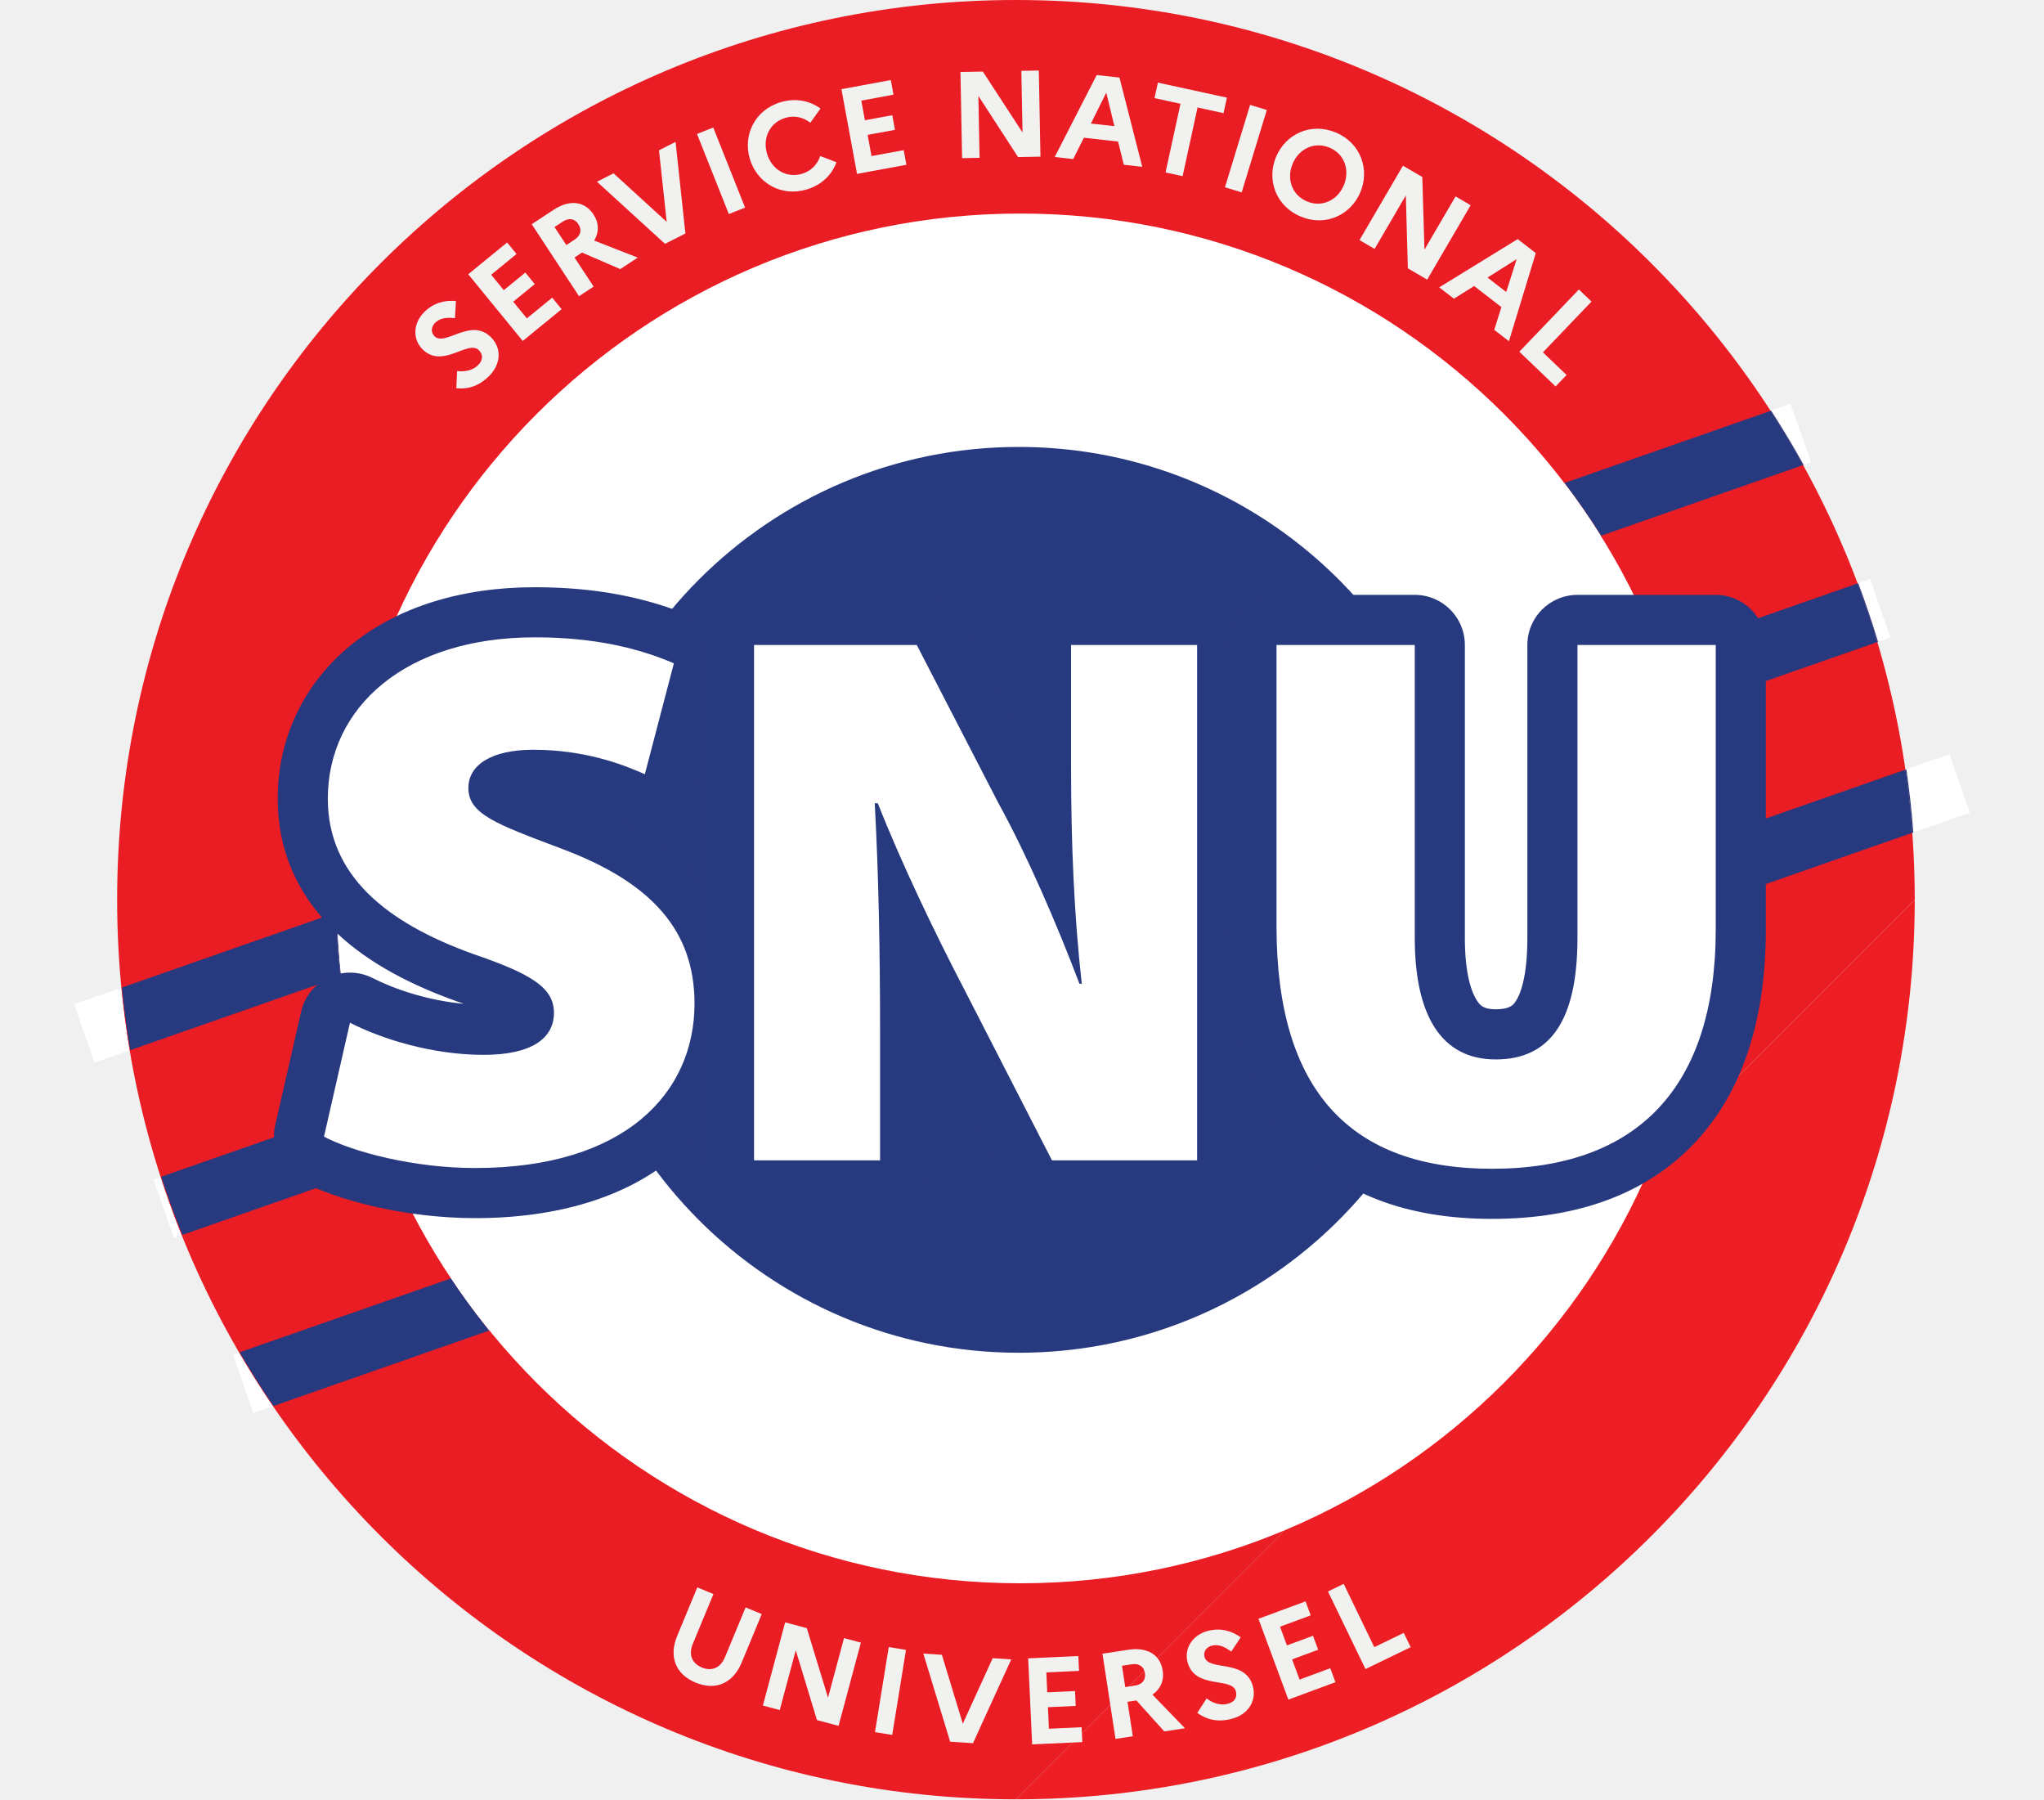
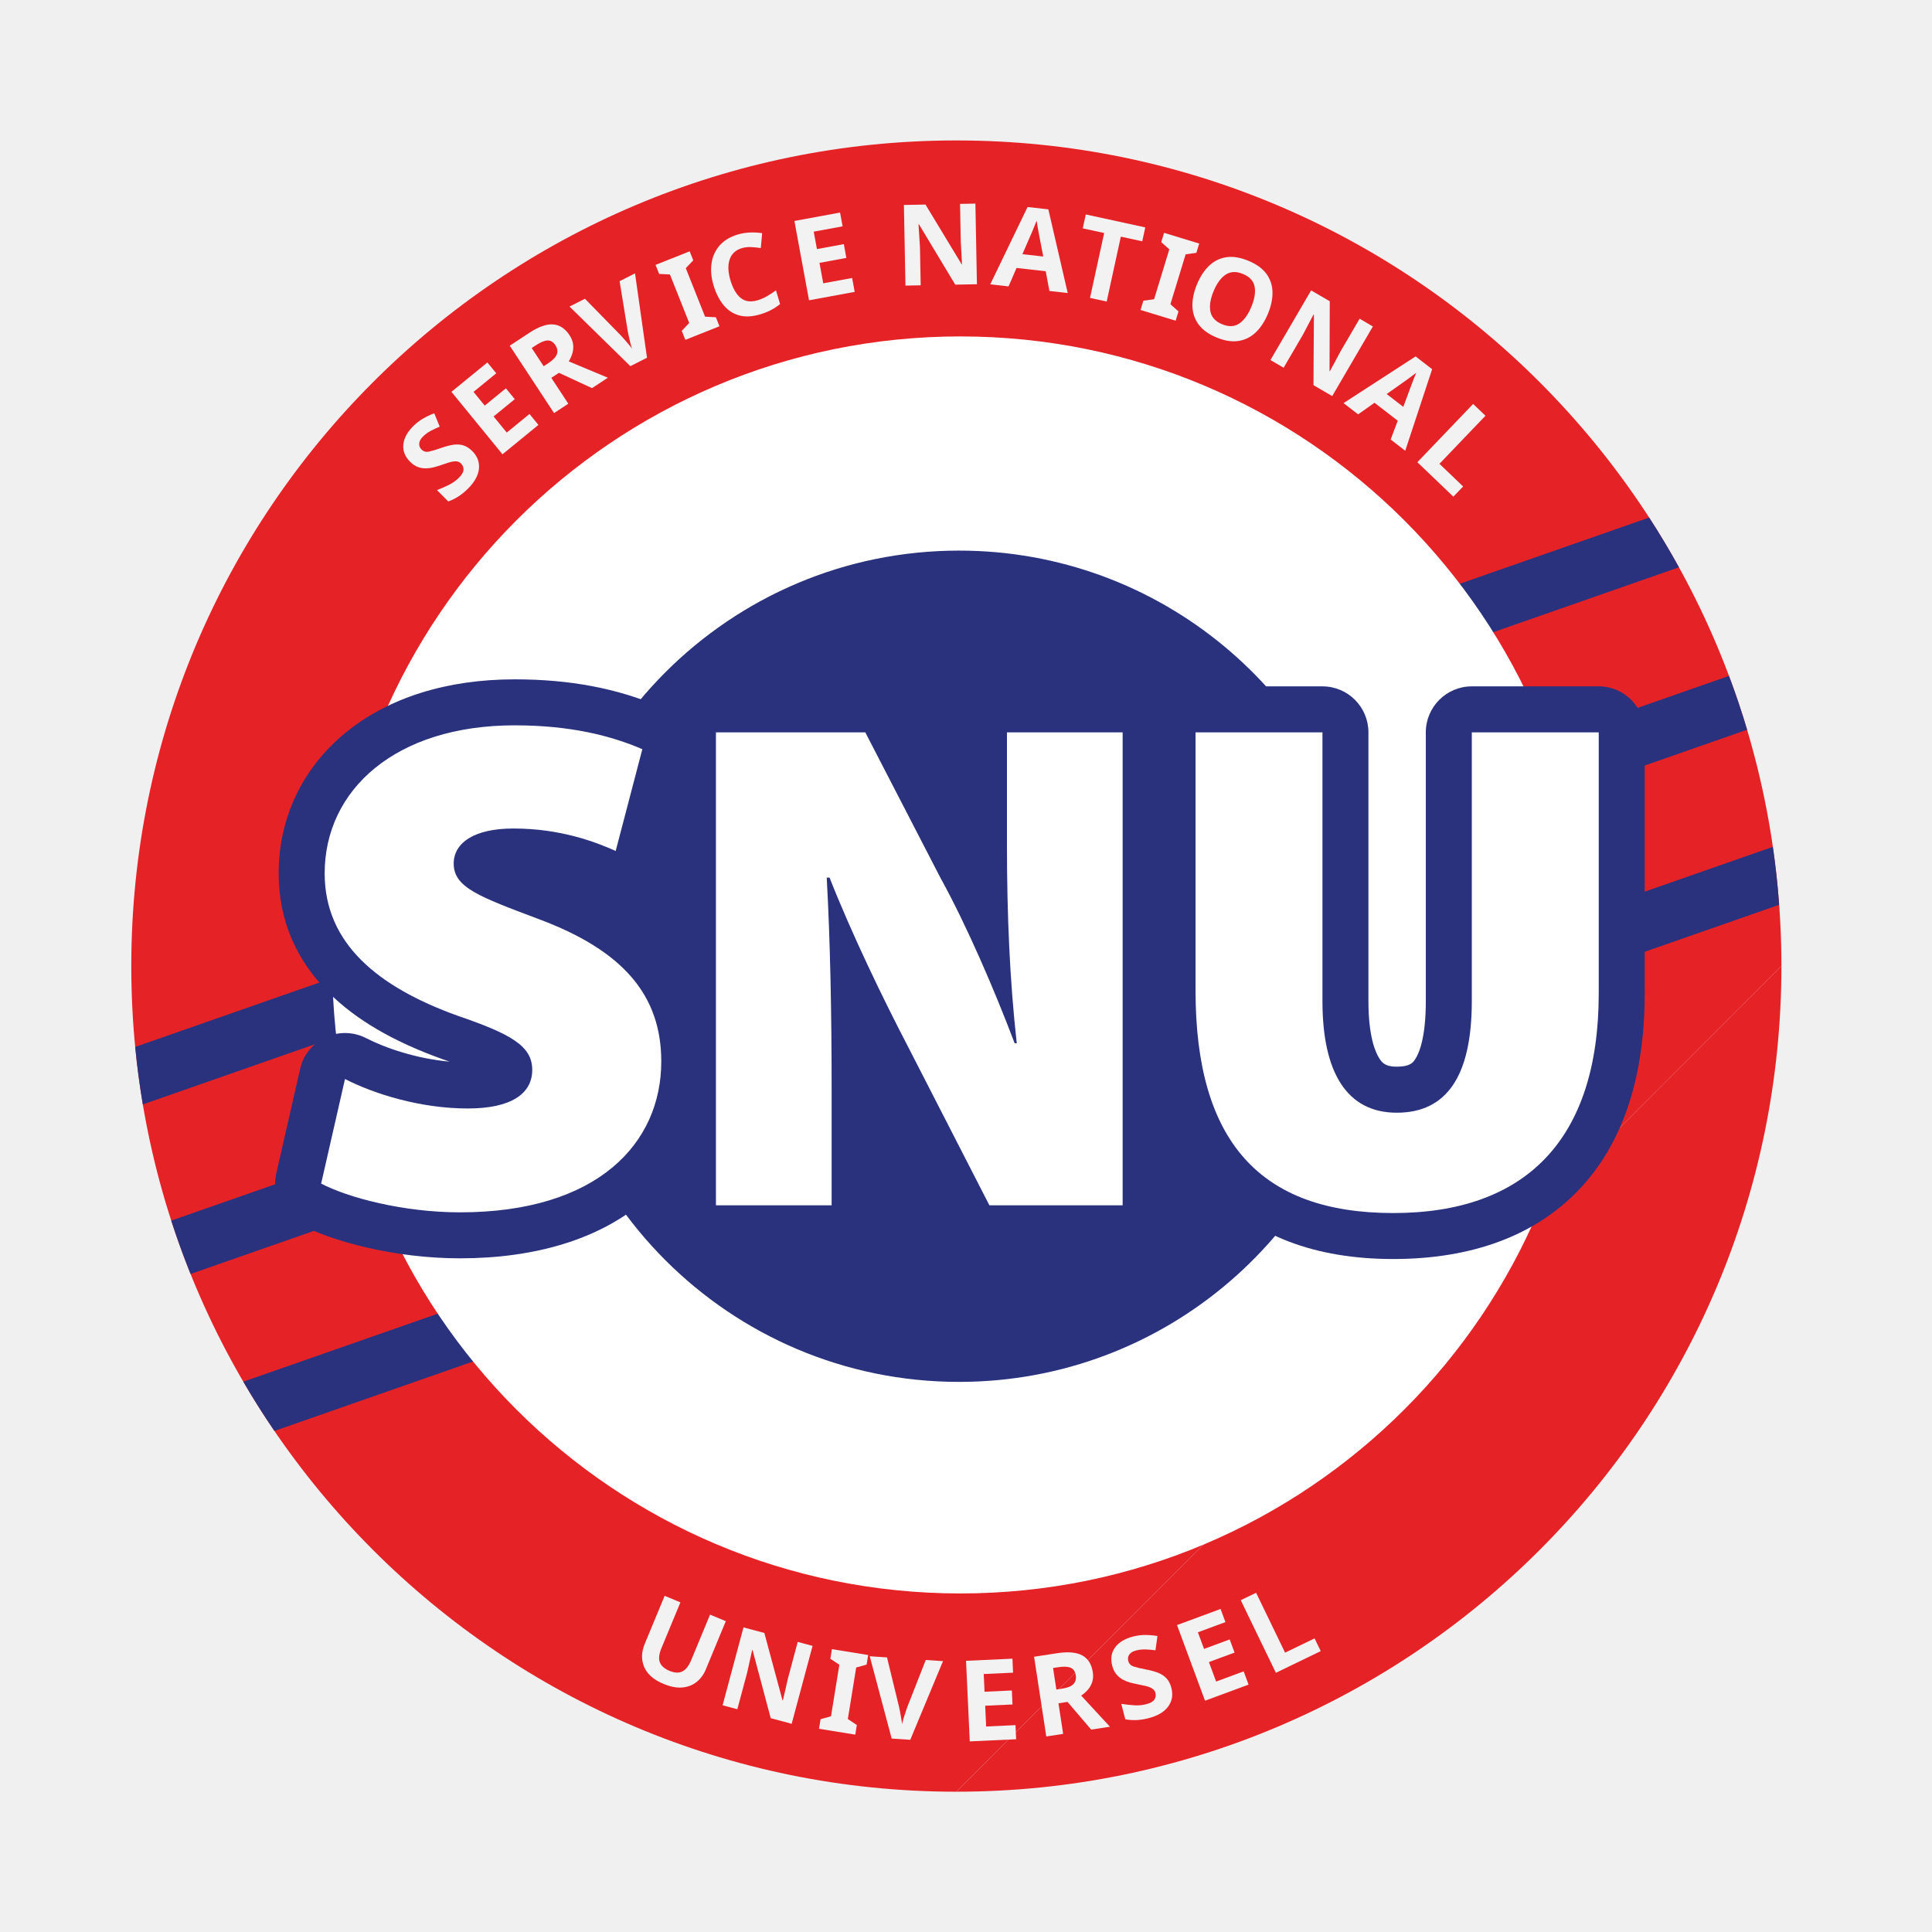
- <svg xmlns="http://www.w3.org/2000/svg" version="1.1" id="svg2" width="3884.667" height="3418.76" viewBox="0 0 3884.667 3418.76">
-   <defs id="defs6">
-     <clipPath clipPathUnits="userSpaceOnUse" id="clipPath24">
-       <path d="M 0,977.5 H 29135 V 24412.3 H 0 Z" id="path22" />
-     </clipPath>
-     <clipPath clipPathUnits="userSpaceOnUse" id="clipPath50">
-       <path d="M 0,6256.6 25354.8,977.5 29135,19133.3 3780.16,24412.3 0,6256.6" id="path48" />
-     </clipPath>
+ <svg xmlns="http://www.w3.org/2000/svg" id="Calque_1" viewBox="0 0 3000 3000">
+   <defs>
+     <style>
+             .cls-1 {
+                 fill: #fff;
+             }
+ 
+             .cls-2 {
+                 fill: #e52327;
+             }
+ 
+             .cls-3 {
+                 fill: #2a327e;
+             }
+ 
+             .cls-4 {
+                 font-size: 175.4px;
+             }
+ 
+             .cls-4,
+             .cls-5,
+             .cls-6,
+             .cls-7,
+             .cls-8,
+             .cls-9,
+             .cls-10,
+             .cls-11,
+             .cls-12,
+             .cls-13,
+             .cls-14,
+             .cls-15,
+             .cls-16,
+             .cls-17,
+             .cls-18,
+             .cls-19 {
+                 fill: #f2f2f2;
+                 font-family: Marianne-Bold, Marianne;
+                 font-weight: 700;
+             }
+ 
+             .cls-5 {
+                 font-size: 175.4px;
+             }
+ 
+             .cls-6 {
+                 font-size: 175.4px;
+             }
+ 
+             .cls-7 {
+                 font-size: 175.4px;
+             }
+ 
+             .cls-8 {
+                 font-size: 175.4px;
+             }
+ 
+             .cls-9 {
+                 font-size: 175.4px;
+             }
+ 
+             .cls-10 {
+                 font-size: 175.4px;
+             }
+ 
+             .cls-11 {
+                 font-size: 175.4px;
+             }
+ 
+             .cls-12 {
+                 font-size: 175.4px;
+             }
+ 
+             .cls-13 {
+                 font-size: 175.4px;
+             }
+ 
+             .cls-14 {
+                 font-size: 175.4px;
+             }
+ 
+             .cls-15 {
+                 font-size: 175.4px;
+             }
+ 
+             .cls-16 {
+                 font-size: 175.4px;
+             }
+ 
+             .cls-17 {
+                 font-size: 175.4px;
+             }
+ 
+             .cls-18 {
+                 font-size: 175.4px;
+             }
+ 
+             .cls-19 {
+                 font-size: 175.4px;
+             }
+         </style>
  </defs>
-   <g id="g8" transform="matrix(1.333333,0,0,-1.333333,0,3418.76)">
-     <g id="g10" transform="scale(0.1)">
-       <path d="M 14481.1,0 C 7405.6,0 1669.67,5739.6 1669.67,12820.3 c 0,7080.7 5735.93,12820.4 12811.43,12820.4 7075.6,0 12811.5,-5739.7 12811.5,-12820.4 L 14481.1,0" style="fill:#ea1c24;fill-opacity:1;fill-rule:nonzero;stroke:none" id="path12" />
-       <path d="M 27292.6,12820.3 C 27292.6,5739.6 21556.7,0 14481.1,0 l 12811.5,12820.3" style="fill:#ed1f24;fill-opacity:1;fill-rule:nonzero;stroke:none" id="path14" />
-       <path d="m 24295.8,12838 c 0,-5390.1 -4366.5,-9759.5 -9752.6,-9759.5 -5386.47,0 -9752.56,4369.4 -9752.56,9759.5 0,5390.1 4366.09,9759.6 9752.56,9759.6 5386.1,0 9752.6,-4369.5 9752.6,-9759.6" style="fill:#ffffff;fill-opacity:1;fill-rule:nonzero;stroke:none" id="path16" />
-       <g id="g18">
-         <g id="g20" clip-path="url(#clipPath24)">
-           <path d="m 25708.5,19016 c -145.3,263 -299.5,520.3 -462.7,772.4 l 277.2,96.9 291,-832.4 -105.5,-36.9" style="fill:#ffffff;fill-opacity:1;fill-rule:nonzero;stroke:none" id="path26" />
-           <path d="m 26769.4,16494.6 c -84.6,281.8 -179,560.9 -282.4,835.4 l 168.3,58.8 291,-832.4 -176.9,-61.8" style="fill:#ffffff;fill-opacity:1;fill-rule:nonzero;stroke:none" id="path28" />
-           <path d="m 27272.1,13777.9 c -22.4,302.1 -55.6,602.1 -99.2,899.5 l 614.6,214.9 291.1,-832.4 -806.5,-282" style="fill:#ffffff;fill-opacity:1;fill-rule:nonzero;stroke:none" id="path30" />
-           <path d="m 1347.35,10497.5 -291.05,832.4 h 0.01 l 673.94,235.7 c 29.18,-300.5 68.82,-598.8 118.37,-892.8 l -501.27,-175.3" style="fill:#ffffff;fill-opacity:1;fill-rule:nonzero;stroke:none" id="path32" />
-           <path d="m 1848.62,10672.8 c -49.55,294 -89.19,592.3 -118.37,892.8 l 7.71,2.7 c 29.11,-299.9 68.79,-597.8 118.66,-892.7 l -8,-2.8" style="fill:#e91c24;fill-opacity:1;fill-rule:nonzero;stroke:none" id="path34" />
-           <path d="m 2479.65,8001 -291.06,832.4 101.17,35.4 c 90.73,-280.5 191.13,-557.5 300.28,-829.2 L 2479.65,8001" style="fill:#ffffff;fill-opacity:1;fill-rule:nonzero;stroke:none" id="path36" />
-           <path d="m 2590.04,8039.6 c -109.15,271.7 -209.55,548.7 -300.28,829.2 l 8.99,3.1 c 90.77,-280.4 190.82,-556.5 300.32,-829.1 l -9.03,-3.2" style="fill:#e91c24;fill-opacity:1;fill-rule:nonzero;stroke:none" id="path38" />
-           <path d="m 3611.97,5504.5 h -0.02 l -291.06,832.4 87.45,30.6 c 152.27,-261.1 313.47,-516.3 483.23,-765.2 l -279.6,-97.8" style="fill:#ffffff;fill-opacity:1;fill-rule:nonzero;stroke:none" id="path40" />
-           <path d="m 3891.57,5602.3 c -169.76,248.9 -330.96,504.1 -483.23,765.2 l 7.59,2.6 c 151.77,-261 312.19,-515.9 481.86,-765.6 l -6.22,-2.2" style="fill:#e91c24;fill-opacity:1;fill-rule:nonzero;stroke:none" id="path42" />
-         </g>
-       </g>
-       <g id="g44">
-         <g id="g46" clip-path="url(#clipPath50)">
-           <path d="m 25701.4,19013.5 c -145.6,263.5 -299.7,520.6 -462.8,772.4 l 7.2,2.5 c 163.2,-252.1 317.4,-509.4 462.7,-772.4 l -7.1,-2.5" style="fill:#283a7f;fill-opacity:1;fill-rule:nonzero;stroke:none" id="path52" />
-           <path d="m 22820.5,18006.2 c -162,258.5 -336,509.4 -521.5,751.8 l 2939.6,1027.9 c 163.1,-251.8 317.2,-508.9 462.8,-772.4 l -2880.9,-1007.3" style="fill:#283a7f;fill-opacity:1;fill-rule:nonzero;stroke:none" id="path54" />
-           <path d="m 26759.8,16491.2 c -84.4,282.8 -178.2,561.6 -281.1,835.9 l 8.3,2.9 c 103.4,-274.5 197.8,-553.6 282.4,-835.4 l -9.6,-3.4" style="fill:#283a7f;fill-opacity:1;fill-rule:nonzero;stroke:none" id="path56" />
-           <path d="m 23936.8,15504.1 c -81.2,283.2 -175.1,562.4 -281,835.9 l 2822.9,987.1 c 102.9,-274.3 196.7,-553.1 281.1,-835.9 l -2823,-987.1" style="fill:#283a7f;fill-opacity:1;fill-rule:nonzero;stroke:none" id="path58" />
-           <path d="m 27257.8,13772.9 c -22.2,303.3 -55,602.8 -97.9,899.9 l 13,4.6 c 43.6,-297.4 76.8,-597.4 99.2,-899.5 l -14.3,-5" style="fill:#283a7f;fill-opacity:1;fill-rule:nonzero;stroke:none" id="path60" />
-           <path d="m 24311.6,12742.7 c 2.8,309.6 -9.1,617.2 -35.3,921.8 l 2883.6,1008.3 c 42.9,-297.1 75.7,-596.6 97.9,-899.9 l -2946.2,-1030.2" style="fill:#283a7f;fill-opacity:1;fill-rule:nonzero;stroke:none" id="path62" />
-           <path d="m 1856.62,10675.6 c -49.87,294.9 -89.55,592.8 -118.66,892.7 l 3054.72,1068.1 c 6.24,-307.7 26.77,-612.7 60.84,-912.8 l -2996.9,-1048" style="fill:#283a7f;fill-opacity:1;fill-rule:nonzero;stroke:none" id="path64" />
-           <path d="m 4853.52,11723.6 c -34.07,300.1 -54.6,605.1 -60.84,912.8 l 11.15,3.9 c 5.29,-307.1 25.09,-611.9 58.93,-913.5 l -9.24,-3.2" style="fill:#283a7f;fill-opacity:1;fill-rule:nonzero;stroke:none" id="path66" />
-           <path d="m 2599.07,8042.8 c -109.5,272.6 -209.55,548.7 -300.32,829.1 l 2941.37,1028.6 c 88.77,-281.9 189.95,-558.1 302.96,-828.3 L 2599.07,8042.8" style="fill:#283a7f;fill-opacity:1;fill-rule:nonzero;stroke:none" id="path68" />
-           <path d="m 5543.08,9072.2 c -113.01,270.2 -214.19,546.4 -302.96,828.3 l 7.35,2.5 c 88.14,-281 189.01,-557.9 301.67,-828.6 l -6.06,-2.2" style="fill:#283a7f;fill-opacity:1;fill-rule:nonzero;stroke:none" id="path70" />
-           <path d="m 3897.79,5604.5 c -169.67,249.7 -330.09,504.6 -481.86,765.6 l 3011.99,1053.3 c 73.39,-110 149.05,-218.5 226.71,-325.2 102.65,-142.1 209.26,-281.6 319.46,-418 L 3897.79,5604.5" style="fill:#283a7f;fill-opacity:1;fill-rule:nonzero;stroke:none" id="path72" />
-           <path d="m 6654.63,7098.2 c -77.66,106.7 -153.32,215.2 -226.71,325.2 l 1.31,0.4 c 72.92,-110 148.1,-218.6 225.4,-325.6" style="fill:#283a7f;fill-opacity:1;fill-rule:nonzero;stroke:none" id="path74" />
-           <path d="m 22818.1,18005.3 c -162,259.3 -335.5,510 -520.4,752.2 l 1.3,0.5 c 185.5,-242.4 359.5,-493.3 521.5,-751.8 l -2.4,-0.9" style="fill:#e91c24;fill-opacity:1;fill-rule:nonzero;stroke:none" id="path76" />
-           <path d="m 4862.76,11726.8 c -33.84,301.6 -53.64,606.4 -58.93,913.5 l 17493.87,6117.2 c 184.9,-242.2 358.4,-492.9 520.4,-752.2 L 4862.76,11726.8" style="fill:#ffffff;fill-opacity:1;fill-rule:nonzero;stroke:none" id="path78" />
-           <path d="m 23928.3,15501.1 c -80.5,284.4 -173.5,563.5 -278.4,836.8 l 5.9,2.1 c 105.9,-273.5 199.8,-552.7 281,-835.9 l -8.5,-3" style="fill:#e91c24;fill-opacity:1;fill-rule:nonzero;stroke:none" id="path80" />
-           <path d="M 5549.14,9074.4 C 5436.48,9345.1 5335.61,9622 5247.47,9903 l 18402.43,6434.9 c 104.9,-273.3 197.9,-552.4 278.4,-836.8 L 5549.14,9074.4" style="fill:#ffffff;fill-opacity:1;fill-rule:nonzero;stroke:none" id="path82" />
-           <path d="m 6974.09,6680.2 c -110.2,136.4 -216.81,275.9 -319.46,418 103.38,-142 210.6,-281.3 321.3,-417.4 l -1.84,-0.6 M 24295.2,12737 c 0.4,33.8 0.6,67.1 0.6,101 0,276.7 -11.5,550.5 -34.1,821.4 l 14.6,5.1 c 26.2,-304.6 38.1,-612.2 35.3,-921.8 l -16.4,-5.7" style="fill:#e91c24;fill-opacity:1;fill-rule:nonzero;stroke:none" id="path84" />
-           <path d="m 6975.93,6680.8 c -110.7,136.1 -217.92,275.4 -321.3,417.4 -77.3,107 -152.48,215.6 -225.4,325.6 l 17832.47,6235.6 c 22.6,-270.9 34.1,-544.7 34.1,-821.4 0,-33.9 -0.2,-67.2 -0.6,-101 L 6975.93,6680.8" style="fill:#ffffff;fill-opacity:1;fill-rule:nonzero;stroke:none" id="path86" />
-         </g>
-       </g>
-       <path d="m 20615.5,12817.7 c 0,-349.1 270.9,-784.2 276,-1025.6 -491.1,-3077 -3155.6,-5428.5 -6368.8,-5428.5 -3562,0 -6449.69,2889.5 -6449.69,6454.1 0,3564.5 2887.69,6454.1 6449.69,6454.1 3123.9,0 5728.9,-2222.3 6322.7,-5173.2 14.8,-72.7 -67.2,-281.6 -55,-355.3 -29.5,-355.1 -174.9,-564.3 -174.9,-925.6" style="fill:#283a7f;fill-opacity:1;fill-rule:nonzero;stroke:none" id="path88" />
-       <path d="m 6774.24,8639.1 c -959.53,0 -1876.21,253.2 -2322.4,488.3 -143.17,75.2 -217.72,237.3 -181.89,395.2 l 370.48,1623.4 c 24.39,107.4 97.09,197.4 197.07,244.3 48.01,22.1 99.29,33.2 150.95,33.2 55.71,0 111.85,-12.9 162.74,-39.1 394.91,-202.2 1059.89,-418.1 1742.6,-418.1 151.29,0 645.06,17.3 645.06,241.7 0,132.5 -273.08,282.3 -912.98,501.5 -1534.82,552.1 -2310.19,1409.4 -2310.19,2549.7 0,753.6 324.02,1433 912.64,1912.7 596.76,486.4 1425.25,743.6 2395.41,743.6 806.34,0 1500.87,-130.6 2123.09,-399.6 161.97,-70.2 248.7,-248 204.04,-418.5 l -414.01,-1579.9 c -26.58,-101.8 -96.32,-186.3 -191.22,-231.7 -48.69,-23.3 -101.43,-35.1 -154.22,-35.1 -49.81,0 -99.67,10.7 -146.13,31.4 -475.7,213.6 -948.05,317.4 -1443.66,317.4 -355.77,0 -568.37,-95.3 -568.37,-187.5 0,-117.8 483.49,-299.7 1043.29,-510.8 l 43.19,-16.2 c 1457.34,-542.1 2136.67,-1351.4 2136.67,-2546 0,-761.3 -314.74,-1443.3 -886.72,-1919.7 C 8757.4,8908.9 7859.9,8639.1 6774.24,8639.1" style="fill:#ffffff;fill-opacity:1;fill-rule:nonzero;stroke:none" id="path90" />
-       <path d="m 7623.58,17272.6 c -1053.22,0 -1959.63,-284.9 -2620.91,-824.1 -673.5,-548.7 -1044.36,-1326.3 -1044.36,-2189.1 0,-714.5 262.37,-1337.8 779.02,-1853 419.22,-418.1 995.67,-755.4 1762.52,-1031 3.31,-1.2 6.62,-2.7 10.32,-3.7 35.79,-12.2 69.78,-24 101.83,-35.5 -515.88,46.5 -994.89,210.8 -1297.87,366.1 -102.21,52.1 -214.02,78.3 -325.87,78.3 -102.94,0 -205.93,-22.2 -301.86,-66.8 -199.65,-93.4 -345.4,-273.5 -394.14,-488.7 L 3921.79,9601.8 c -71.63,-315.2 77.09,-639.6 363.46,-790.5 500.05,-263.5 1463.58,-529.2 2488.8,-529.2 1170.58,0 2147.06,298.2 2824.21,862.8 654.74,545.8 1015.24,1324.8 1015.24,2193.9 0,687.2 -212.2,1282.8 -630.69,1771 -328.79,384.2 -783.07,701.6 -1381.33,965.5 138.05,-47.3 239.53,-93 297.47,-118.9 92.97,-41.7 192.99,-62.7 292.62,-62.7 105.56,0 210.75,23.2 308.18,70.1 189.67,90.4 329.52,260.1 382.69,463.1 l 413.66,1579.9 c 89.3,341.4 -83.7,696.7 -407.37,836.6 -668,288.9 -1408.99,429.2 -2265.15,429.2 m 0,-714.1 c 870.91,0 1502.68,-163.5 1981.74,-370.5 l -413.75,-1580.3 c -315.85,141.7 -860.2,348.8 -1589.8,348.8 -598.9,0 -925.5,-217.8 -925.5,-544.7 0,-370.5 391.9,-512.2 1317.44,-861 1317.49,-490 1905.73,-1187.6 1905.73,-2212 0,-1263.9 -980.18,-2342.6 -3125.39,-2342.6 -881.62,0 -1741.87,228.8 -2155.92,446.9 l 370.13,1623.4 c 446.53,-228.5 1165.42,-457.6 1905.72,-457.6 675.31,0 1001.91,229.1 1001.91,599.3 0,359.8 -326.6,555.8 -1154.32,839.2 -1241.43,446.8 -2068.85,1122.2 -2068.85,2212 0,1296.4 1099.73,2299.1 2950.86,2299.1" style="fill:#283a7f;fill-opacity:1;fill-rule:nonzero;stroke:none" id="path92" />
-       <path d="m 14994.5,8748.2 c -134,0 -256.5,74.9 -317.8,194.1 l -1252.1,2440.8 c -135.4,260.1 -328.1,638.4 -537,1074.3 9.6,-480.6 14.1,-993.5 14.1,-1543.4 V 9105.4 c 0,-197.5 -159.8,-357.2 -357.2,-357.2 H 10748 c -197.5,0 -357.3,159.7 -357.3,357.2 v 7344.2 c 0,197 159.8,356.9 357.3,356.9 h 2319.4 c 133.5,0 255.7,-74.6 317.3,-193.1 l 1162.9,-2251.1 c 121,-219.9 248,-469.8 377.9,-741 -10.7,346.9 -15.9,708.2 -15.9,1084.6 v 1743.7 c 0,197 159.8,356.9 357.2,356.9 h 1796.5 c 197.5,0 357.2,-159.9 357.2,-356.9 V 9105.4 c 0,-197.5 -159.7,-357.2 -357.2,-357.2 h -2068.8" style="fill:#ffffff;fill-opacity:1;fill-rule:nonzero;stroke:none" id="path94" />
-       <path d="m 17063.4,17163.7 h -1796.5 c -394.5,0 -714.5,-320 -714.5,-714.1 v -1319.3 l -850.6,1647 c -122.5,237.3 -367.2,386.4 -634.4,386.4 h -2319.3 c -394.5,0 -714.5,-320 -714.5,-714.1 V 9105.4 c 0,-394.5 320,-714.4 714.5,-714.4 h 1796.4 c 394.5,0 714.5,319.9 714.5,714.4 v 1808.6 10 l 1100.1,-2144.8 c 122.1,-238.4 367.5,-388.2 635.4,-388.2 h 2068.9 c 394.5,0 714.1,319.9 714.1,714.4 v 7344.2 c 0,394.1 -319.6,714.1 -714.1,714.1 m 0,-714.1 V 9105.4 h -2068.9 l -1252.1,2440.8 c -403,773.5 -882,1765.1 -1230.3,2647.8 h -43.6 c 54.2,-991.5 76,-2092 76,-3280 V 9105.4 h -1796.4 v 7344.2 h 2319.3 L 14232.5,14194 c 402.6,-730.3 827.4,-1710.8 1153.9,-2571.8 h 32.9 c -108.8,969.9 -152.4,1994.3 -152.4,3083.7 v 1743.7 h 1796.5" style="fill:#283a7f;fill-opacity:1;fill-rule:nonzero;stroke:none" id="path96" />
-       <path d="m 21265.7,8628.4 c -2833.1,0 -3427.6,2072.5 -3427.6,3811 v 4010 c 0,197.4 159.7,357.2 357.2,357.2 h 1970.6 c 197.1,0 356.9,-159.8 356.9,-357.2 v -4173.1 c 0,-1375.4 600,-1375.4 797.1,-1375.4 399.7,0 808.2,163.1 808.2,1375.4 v 4173.1 c 0,197.4 159.8,357.2 357.2,357.2 H 24456 c 197.1,0 357.2,-159.8 357.2,-357.2 v -4053.5 c 0,-2429.4 -1259.9,-3767.5 -3547.5,-3767.5" style="fill:#ffffff;fill-opacity:1;fill-rule:nonzero;stroke:none" id="path98" />
-       <path d="m 24456,17163.7 h -1971 c -394.1,0 -714.1,-320 -714.1,-714.1 v -4173.4 c 0,-571.3 -104.5,-812.3 -166.8,-904.9 -32.5,-48 -76.4,-113.3 -284.2,-113.3 -172.7,0 -224,56.8 -268.6,125.5 -63.9,97.7 -171.3,344.3 -171.3,892.7 v 4173.4 c 0,394.1 -319.5,714.1 -714,714.1 h -1970.7 c -394.5,0 -714.4,-320 -714.4,-714.1 v -4010 c 0,-1342.2 326.2,-2381.7 969.4,-3089.9 650.2,-715.6 1597.6,-1078.3 2815.4,-1078.3 1235.5,0 2206.1,362.3 2884.8,1077.6 676.8,712.9 1019.6,1738.1 1019.6,3046.7 v 4053.9 c 0,394.1 -319.6,714.1 -714.1,714.1 m 0,-714.1 v -4053.9 c 0,-2266.2 -1132.6,-3410.2 -3190.3,-3410.2 -2003.5,0 -3070.4,1100.4 -3070.4,3454.1 v 4010 H 20166 v -4173.4 c 0,-1111.6 381.2,-1732.7 1153.9,-1732.7 784.3,0 1165.1,566.5 1165.1,1732.7 v 4173.4 h 1971" style="fill:#283a7f;fill-opacity:1;fill-rule:nonzero;stroke:none" id="path100" />
-       <path d="m 6515.39,20353.2 c 119.01,-15.3 228.25,14.1 299.2,84.5 69.7,69.2 74.95,148.6 11.92,212.1 -154.48,155.6 -518.17,-274.8 -806.12,15.3 -137.19,138.1 -137.62,365.1 27.93,529.5 130.69,129.7 289.6,171.3 450.78,155.9 l -14.51,-244.3 c -116.53,15.3 -215.81,0.7 -281.78,-64.8 -60.99,-60.5 -61.27,-139.9 -10.61,-190.9 154.49,-155.6 516.95,276 809.84,-19 158.16,-164.3 130.07,-390 -29.25,-548.1 -146.87,-145.9 -299.59,-191.2 -468.2,-175.7 l 10.8,245.5" style="fill:#f1f1ef;fill-opacity:1;fill-rule:nonzero;stroke:none" id="path102" />
-       <path d="m 6674.2,21732.6 554.18,452.8 134.29,-164.4 -361.3,-295.2 179.78,-220 306.98,250.8 134.28,-164.4 -306.97,-250.8 194.21,-237.7 361.3,295.2 134.29,-164.3 -554.18,-452.8 -776.86,950.8" style="fill:#f1f1ef;fill-opacity:1;fill-rule:nonzero;stroke:none" id="path104" />
-       <path d="m 7903.87,22405.2 168.6,-256.5 117.25,77 c 87.95,57.8 108.42,138.5 53.51,222 -51.06,77.7 -134.15,92.3 -222.1,34.5 z m -324.7,40.5 313.67,206.2 c 225.73,148.3 441.08,124.1 566.32,-66.5 80.92,-123.1 81.51,-254.9 10.2,-373.2 l 621.11,-242.4 -249.18,-163.8 -545.25,235.6 -107,-70.3 272.63,-414.8 -208.14,-136.8 -674.36,1026" style="fill:#f1f1ef;fill-opacity:1;fill-rule:nonzero;stroke:none" id="path106" />
-       <path d="m 8745.46,23170.9 757.52,-691.8 -109.77,1020 236.26,119.7 140.32,-1305.3 -291.02,-147.5 -969.57,885.1 236.26,119.8" style="fill:#f1f1ef;fill-opacity:1;fill-rule:nonzero;stroke:none" id="path108" />
-       <path d="m 9935.16,23731.5 231.44,92 453.6,-1140.9 -231.4,-92.1 -453.64,1141" style="fill:#f1f1ef;fill-opacity:1;fill-rule:nonzero;stroke:none" id="path110" />
-       <path d="m 11691.4,23417.2 231.3,-88.5 c -64.1,-178.3 -210.9,-324.5 -424.4,-388 -371.5,-110.6 -710.4,99.7 -810.5,435.9 -100,336.2 68.8,697.6 440.3,808.1 213.5,63.6 416.9,19.8 567,-91.1 l -144.8,-202.3 c -95.8,75.8 -221.2,109.9 -355.7,69.8 -221.9,-66 -328.4,-286.2 -261.3,-511.4 67,-225.3 276.6,-351.4 498.5,-285.4 134.5,40 220.9,137.1 259.6,252.9" style="fill:#f1f1ef;fill-opacity:1;fill-rule:nonzero;stroke:none" id="path112" />
-       <path d="m 11993.5,24370.3 703.8,129.7 38.4,-208.7 -458.8,-84.6 51.5,-279.5 389.8,71.9 38.5,-208.7 -389.8,-71.9 55.6,-301.8 458.8,84.5 38.5,-208.7 -703.8,-129.7 -222.5,1207.5" style="fill:#f1f1ef;fill-opacity:1;fill-rule:nonzero;stroke:none" id="path114" />
-       <path d="m 13690.2,24614.7 319.1,6.1 565.7,-868.1 -16.8,878.6 249.1,4.7 23.4,-1227.5 -319.2,-6.1 -565.7,871.6 16.8,-882.1 -249,-4.8 -23.4,1227.6" style="fill:#f1f1ef;fill-opacity:1;fill-rule:nonzero;stroke:none" id="path116" />
-       <path d="m 15884.4,23842.8 -115.9,477.2 -218.8,-439.7 z m -251.8,728.9 324.2,-36.3 325,-1272 -263.2,29.5 -81.2,330.4 -488,54.7 -152.4,-304.1 -263.2,29.5 598.8,1168.3" style="fill:#f1f1ef;fill-opacity:1;fill-rule:nonzero;stroke:none" id="path118" />
-       <path d="m 16504.6,24463.5 983.7,-214.3 -48.1,-221.1 -370.2,80.7 -213.2,-978.6 -243.4,53 213.2,978.6 -370.2,80.6 48.2,221.1" style="fill:#f1f1ef;fill-opacity:1;fill-rule:nonzero;stroke:none" id="path120" />
-       <path d="m 17818.9,24146.1 238.2,-72.7 -358.4,-1174.3 -238.2,72.7 358.4,1174.3" style="fill:#f1f1ef;fill-opacity:1;fill-rule:nonzero;stroke:none" id="path122" />
-       <path d="m 19155.1,23002.3 c 90,217.2 6.9,447.2 -205.4,535.2 -213.8,88.6 -435.3,-15.1 -525.3,-232.2 -90,-217.2 -6.9,-447.2 207,-535.8 212.2,-88 433.7,15.7 523.7,232.8 z m 236.6,-98 c -134.4,-324.1 -493.2,-498.1 -849.7,-350.3 -358,148.4 -488.5,525.3 -354.2,849.3 134.3,324.1 493.2,498.1 851.3,349.7 356.4,-147.8 486.9,-524.7 352.6,-848.7" style="fill:#f1f1ef;fill-opacity:1;fill-rule:nonzero;stroke:none" id="path124" />
-       <path d="m 19997.7,23279.5 275.6,-161 30.8,-1035.7 443.3,758.8 215,-125.6 -619.3,-1060.2 -275.6,161 -29.1,1038.7 -445,-761.8 -215,125.7 619.3,1060.1" style="fill:#f1f1ef;fill-opacity:1;fill-rule:nonzero;stroke:none" id="path126" />
-       <path d="m 21469.5,21479.7 148.8,468 -415.3,-262.1 z m 163.4,753.7 258.2,-199.4 -382.9,-1255.8 -209.5,161.9 102.1,324.5 -388.6,300.2 -288.2,-180.7 -209.6,161.9 1118.5,687.4" style="fill:#f1f1ef;fill-opacity:1;fill-rule:nonzero;stroke:none" id="path128" />
-       <path d="m 22505.3,21515.4 179.9,-172.2 -692.5,-723.6 337.1,-322.6 -156.4,-163.4 -517.1,494.8 849,887" style="fill:#f1f1ef;fill-opacity:1;fill-rule:nonzero;stroke:none" id="path130" />
-       <path d="m 10627.8,2734.8 230.1,-95.4 -286.1,-690.2 c -123.6,-298.2 -372.4,-403.9 -657.62,-285.7 -283.57,117.5 -384.68,368.3 -261.11,666.4 l 286.09,690.3 230.04,-95.4 -294.11,-709.7 c -63.13,-152.3 -14.2,-277 130.01,-336.8 141,-58.4 265.4,-5.5 328.5,146.8 l 294.2,709.7" style="fill:#f1f1ef;fill-opacity:1;fill-rule:nonzero;stroke:none" id="path132" />
-       <path d="m 11191.7,2522 308.4,-82.7 302.6,-990.9 227.6,848.8 240.6,-64.6 -318,-1185.9 -308.3,82.7 -301.8,994.4 -228.5,-852.2 -240.5,64.5 317.9,1185.9" style="fill:#f1f1ef;fill-opacity:1;fill-rule:nonzero;stroke:none" id="path134" />
-       <path d="m 12668.1,2169.3 245.9,-39.8 -196.3,-1212 -245.9,39.801 196.3,1211.999" style="fill:#f1f1ef;fill-opacity:1;fill-rule:nonzero;stroke:none" id="path136" />
-       <path d="m 13425.3,2059.4 298.6,-981.4 425.9,933.2 264.3,-17.6 -545.3,-1194.198 -325.5,21.602 L 13161,2077 l 264.3,-17.6" style="fill:#f1f1ef;fill-opacity:1;fill-rule:nonzero;stroke:none" id="path138" />
-       <path d="m 14655.6,2008.9 714.9,33 9.7,-212 -466,-21.5 13.1,-283.8 396,18.3 9.8,-212.1 -396,-18.2 14.1,-306.7 466.1,21.6 9.8,-211.996 -714.9,-33.004 -56.6,1226.4" style="fill:#f1f1ef;fill-opacity:1;fill-rule:nonzero;stroke:none" id="path140" />
-       <path d="m 15992.9,1902.8 46.5,-303.4 138.7,21.2 c 104,15.9 156.2,80.7 141.1,179.5 -14.1,91.9 -83.5,139.8 -187.5,123.9 z m -278.3,172.1 371.1,56.8 c 267,40.9 452.7,-70.9 487.1,-296.3 22.3,-145.7 -32,-265.8 -146.1,-343.6 l 463.7,-479.1 -294.8,-45.098 -397.5,441.298 -126.6,-19.3 75.1,-490.698 -246.2,-37.699 -185.8,1213.697" style="fill:#f1f1ef;fill-opacity:1;fill-rule:nonzero;stroke:none" id="path142" />
-       <path d="m 17198.6,1437.7 c 95.3,-73 204.5,-102.4 301.2,-77.1 95,24.9 139.4,90.9 116.7,177.4 -55.5,212.1 -586,22.5 -689.5,417.9 -49.3,188.3 64.2,384.8 289.9,443.9 178.2,46.7 336.5,2.9 468.1,-91.4 l -135.1,-204 c -93.1,71.7 -186.3,109 -276.2,85.4 -83.2,-21.7 -123.2,-90.2 -105,-159.8 55.5,-212.1 585.6,-20.8 690.9,-422.9 54.3,-221.5 -83.2,-402.5 -300.4,-459.4 -200.2,-52.4 -355.1,-15 -493.2,83.1 l 132.6,206.9" style="fill:#f1f1ef;fill-opacity:1;fill-rule:nonzero;stroke:none" id="path144" />
-       <path d="m 17937.9,2572.3 671.2,248.4 73.6,-199.1 -437.5,-161.9 98.6,-266.5 371.7,137.6 73.7,-199 -371.7,-137.6 106.5,-287.9 437.6,161.9 73.6,-199 -671.1,-248.4 -426.2,1151.5" style="fill:#f1f1ef;fill-opacity:1;fill-rule:nonzero;stroke:none" id="path146" />
-       <path d="m 18928.7,2961.5 224.2,108.5 436.3,-901.6 419.9,203.2 98.6,-203.6 -644.2,-311.7 -534.8,1105.2" style="fill:#f1f1ef;fill-opacity:1;fill-rule:nonzero;stroke:none" id="path148" />
-     </g>
-   </g>
+   <path class="cls-2" d="m1485.01,218.08c-707.55,0-1281.15,573.97-1281.15,1282.04s573.59,1282.04,1281.15,1282.04l1281.15-1282.04c0-708.07-573.6-1282.04-1281.15-1282.04Z" />
+   <path class="cls-2" d="m1485.01,2782.15c707.55,0,1281.15-573.96,1281.15-1282.04l-1281.15,1282.04Z" />
+   <path class="cls-3" d="m2560.78,803.64L209.95,1625.66c2.92,30.08,6.88,59.85,11.84,89.28l2385.26-834.07c-14.54-26.33-29.98-52.08-46.27-77.24Z" />
+   <path class="cls-3" d="m2684.77,1049.52L265.9,1895.34c9.08,28.08,19.12,55.72,30.05,82.91l2416.94-845.14c-8.43-28.29-17.82-56.15-28.12-83.58Z" />
+   <path class="cls-3" d="m2752.87,1314.96L377.79,2145.46c15.23,26.11,31.35,51.63,48.33,76.52l2336.54-817.03c-2.22-30.3-5.5-60.31-9.79-89.99Z" />
+   <path class="cls-1" d="m2466.47,1498.35c0,539.01-436.65,975.95-975.25,975.95s-975.26-436.94-975.26-975.95,436.61-975.95,975.26-975.95,975.25,436.94,975.25,975.95" />
+   <path class="cls-3" d="m2098.45,1500.38c0,34.91,27.08,78.42,27.6,102.56-49.11,307.7-315.56,542.85-636.88,542.85-356.2,0-644.97-288.95-644.97-645.41s288.77-645.41,644.97-645.41c312.39,0,572.89,222.23,632.27,517.32,1.48,7.27-6.72,28.16-5.5,35.54-2.96,35.5-17.49,56.43-17.49,92.55" />
+   <path class="cls-1" d="m714.32,1918.23c-95.95,0-187.62-25.32-232.24-48.82-14.32-7.53-21.77-23.73-18.19-39.53l37.05-162.34c2.44-10.74,9.71-19.74,19.71-24.43,4.8-2.21,9.93-3.32,15.1-3.32,5.57,0,11.18,1.29,16.27,3.91,39.49,20.22,105.99,41.81,174.26,41.81,15.13,0,64.51-1.73,64.51-24.17,0-13.25-27.31-28.23-91.3-50.15-153.48-55.21-231.02-140.94-231.02-254.97,0-75.36,32.4-143.3,91.26-191.27,59.68-48.64,142.52-74.36,239.54-74.36,80.63,0,150.09,13.06,212.31,39.96,16.2,7.01,24.87,24.8,20.4,41.85l-41.4,157.99c-2.66,10.18-9.63,18.64-19.12,23.17-4.87,2.32-10.14,3.51-15.42,3.51-4.98,0-9.97-1.07-14.61-3.14-47.57-21.37-94.8-31.74-144.37-31.74-35.58,0-56.84,9.52-56.84,18.75,0,11.77,48.35,29.97,104.33,51.08l4.32,1.62c145.73,54.21,213.67,135.14,213.67,254.6,0,76.13-31.48,144.33-88.67,191.97-61.23,51.04-150.98,78.01-259.54,78.01" />
+   <path class="cls-3" d="m799.25,1126.3c87.09,0,150.27,16.35,198.17,37.05l-41.38,158.02c-31.58-14.17-86.02-34.88-158.98-34.88-59.89,0-92.55,21.78-92.55,54.47,0,37.05,39.19,51.22,131.74,86.1,131.75,49.01,190.57,118.76,190.57,221.2,0,126.39-98.02,234.26-312.54,234.26-88.16,0-174.19-22.88-215.59-44.69l37.01-162.34c44.65,22.85,116.54,45.76,190.57,45.76,67.53,0,100.19-22.92,100.19-59.93s-32.66-55.58-115.43-83.92c-124.14-44.69-206.89-112.22-206.89-221.2,0-129.64,109.97-229.91,295.09-229.91m0-71.41c-105.32,0-195.96,28.49-262.09,82.41-67.35,54.87-104.44,132.63-104.44,218.91,0,71.45,26.24,133.78,77.9,185.29,41.92,41.81,99.57,75.54,176.25,103.11.33.11.66.26,1.03.37,3.58,1.22,6.98,2.4,10.18,3.54-51.59-4.65-99.49-21.07-129.79-36.61-10.22-5.21-21.4-7.83-32.59-7.83-10.29,0-20.59,2.22-30.19,6.68-19.96,9.34-34.54,27.34-39.41,48.86l-37.05,162.34c-7.16,31.52,7.71,63.96,36.35,79.05,50,26.35,146.36,52.92,248.88,52.92,117.06,0,214.71-29.82,282.42-86.28,65.47-54.58,101.52-132.48,101.52-219.39,0-68.72-21.22-128.28-63.07-177.1-32.88-38.42-78.31-70.15-138.13-96.54,13.8,4.73,23.95,9.3,29.75,11.89,9.3,4.17,19.3,6.27,29.26,6.27,10.56,0,21.07-2.32,30.82-7.01,18.97-9.04,32.95-26.01,38.27-46.31l41.37-157.99c8.93-34.14-8.38-69.67-40.74-83.66-66.8-28.9-140.9-42.92-226.51-42.92" />
+   <path class="cls-1" d="m1536.35,1907.33c-13.4,0-25.65-7.49-31.78-19.41l-125.21-244.08c-13.55-26.02-32.81-63.85-53.7-107.43.96,48.05,1.41,99.35,1.41,154.33v180.86c0,19.75-15.98,35.72-35.72,35.72h-179.65c-19.75,0-35.72-15.98-35.72-35.72v-734.42c0-19.71,15.98-35.69,35.72-35.69h231.94c13.36,0,25.57,7.46,31.74,19.3l116.28,225.11c12.11,22,24.8,46.98,37.79,74.1-1.07-34.69-1.59-70.82-1.59-108.46v-174.37c0-19.71,15.98-35.69,35.72-35.69h179.65c19.75,0,35.72,15.98,35.72,35.69v734.42c0,19.75-15.98,35.72-35.72,35.72h-206.88Z" />
+   <path class="cls-3" d="m1743.24,1137.19v734.42h-206.89l-125.21-244.08c-40.3-77.35-88.2-176.51-123.03-264.78h-4.36c5.42,99.16,7.6,209.2,7.6,328v180.87h-179.65v-734.42h231.94l116.51,225.56c40.26,73.03,82.73,171.08,115.39,257.18h3.29c-10.88-96.99-15.24-199.43-15.24-308.37v-174.37h179.65Zm0-71.41h-179.65c-39.45,0-71.45,32-71.45,71.41v131.93l-85.06-164.7c-12.25-23.73-36.72-38.64-63.44-38.64h-231.94c-39.45,0-71.45,32-71.45,71.41v734.42c0,39.45,32,71.44,71.45,71.44h179.65c39.45,0,71.45-31.99,71.45-71.44v-181.87l110.01,214.49c12.21,23.84,36.76,38.82,63.55,38.82h206.89c39.45,0,71.41-31.99,71.41-71.44v-734.42c0-39.41-31.96-71.41-71.41-71.41" />
+   <path class="cls-1" d="m2163.47,1919.31c-283.31,0-342.76-207.25-342.76-381.1v-401c0-19.74,15.98-35.72,35.72-35.72h197.06c19.71,0,35.69,15.98,35.69,35.72v417.31c0,137.54,60,137.54,79.71,137.54,39.96,0,80.81-16.31,80.81-137.54v-417.31c0-19.74,15.98-35.72,35.72-35.72h197.07c19.71,0,35.72,15.98,35.72,35.72v405.35c0,242.93-125.99,376.75-354.75,376.75" />
+   <path class="cls-3" d="m2482.5,1137.19v405.39c0,226.63-113.26,341.03-319.03,341.03s-307.04-110.05-307.04-345.42v-400.99h197.07v417.34c0,111.16,38.12,173.27,115.4,173.27s116.51-56.65,116.51-173.27v-417.34h197.1Zm0-71.41h-197.1c-39.41,0-71.41,32-71.41,71.41v417.34c0,57.13-10.44,81.23-16.68,90.49-3.25,4.8-7.64,11.33-28.42,11.33-17.27,0-22.4-5.68-26.87-12.55-6.38-9.78-17.13-34.43-17.13-89.27v-417.34c0-39.41-31.95-71.41-71.41-71.41h-197.07c-39.45,0-71.44,32-71.44,71.41v400.99c0,134.22,32.62,238.18,96.94,308.99,65.02,71.56,159.76,107.83,281.54,107.83s220.61-36.24,288.48-107.76c67.68-71.29,101.96-173.82,101.96-304.67v-405.39c0-39.41-31.96-71.41-71.41-71.41" />
+   <text class="cls-17" transform="translate(694.36 788.4) rotate(-44.8)">
+     <tspan x="0" y="0">S</tspan>
+   </text>
+   <text class="cls-14" transform="translate(768.01 715.4) rotate(-39.25)">
+     <tspan x="0" y="0">E</tspan>
+   </text>
+   <text class="cls-13" transform="translate(847.15 650.1) rotate(-33.32)">
+     <tspan x="0" y="0">R</tspan>
+   </text>
+   <text class="cls-18" transform="translate(940.96 587.75) rotate(-26.87)">
+     <tspan x="0" y="0">V</tspan>
+   </text>
+   <text class="cls-17" transform="translate(1058.98 529.77) rotate(-21.68)">
+     <tspan x="0" y="0">I</tspan>
+   </text>
+   <text class="cls-13" transform="translate(1115.96 505.48) rotate(-16.57)">
+     <tspan x="0" y="0">C</tspan>
+   </text>
+   <text class="cls-10" transform="translate(1240.73 469.14) rotate(-10.44)">
+     <tspan x="0" y="0">E</tspan>
+   </text>
+   <text class="cls-13" transform="translate(1390.19 443.78) rotate(-1.09)">
+     <tspan x="0" y="0">N</tspan>
+   </text>
+   <text class="cls-19" transform="translate(1537.66 441.51) rotate(6.4)">
+     <tspan x="0" y="0">A</tspan>
+   </text>
+   <text class="cls-11" transform="translate(1655.91 454.61) rotate(12.29)">
+     <tspan x="0" y="0">T</tspan>
+   </text>
+   <text class="cls-18" transform="translate(1765.66 479.69) rotate(16.97)">
+     <tspan x="0" y="0">I</tspan>
+   </text>
+   <text class="cls-11" transform="translate(1825.2 495.64) rotate(22.52)">
+     <tspan x="0" y="0">O</tspan>
+   </text>
+   <text class="cls-15" transform="translate(1959.13 551.1) rotate(30.29)">
+     <tspan x="0" y="0">N</tspan>
+   </text>
+   <text class="cls-18" transform="translate(2086.26 625.94) rotate(37.69)">
+     <tspan x="0" y="0">A</tspan>
+   </text>
+   <text class="cls-8" transform="translate(2189.48 706.82) rotate(43.74)">
+     <tspan x="0" y="0">L</tspan>
+   </text>
+   <text class="cls-15" transform="translate(970.35 2587.98) rotate(22.51)">
+     <tspan x="0" y="0">U</tspan>
+   </text>
+   <text class="cls-7" transform="translate(1106.82 2643.86) rotate(15.01)">
+     <tspan x="0" y="0">N</tspan>
+   </text>
+   <text class="cls-6" transform="translate(1266.24 2683.53) rotate(9.2)">
+     <tspan x="0" y="0">I</tspan>
+   </text>
+   <text class="cls-5" transform="translate(1342.22 2696.78) rotate(3.81)">
+     <tspan x="0" y="0">V</tspan>
+   </text>
+   <text class="cls-5" transform="translate(1490.07 2704.74) rotate(-2.64)">
+     <tspan x="0" y="0">E</tspan>
+   </text>
+   <text class="cls-9" transform="translate(1609.07 2698.76) rotate(-8.7)">
+     <tspan x="0" y="0">R</tspan>
+   </text>
+   <text class="cls-4" transform="translate(1741.02 2677.31) rotate(-14.67)">
+     <tspan x="0" y="0">S</tspan>
+   </text>
+   <text class="cls-16" transform="translate(1856.36 2646.34) rotate(-20.31)">
+     <tspan x="0" y="0">E</tspan>
+   </text>
+   <text class="cls-12" transform="translate(1966.98 2604.39) rotate(-25.82)">
+     <tspan x="0" y="0">L</tspan>
+   </text>
</svg>
